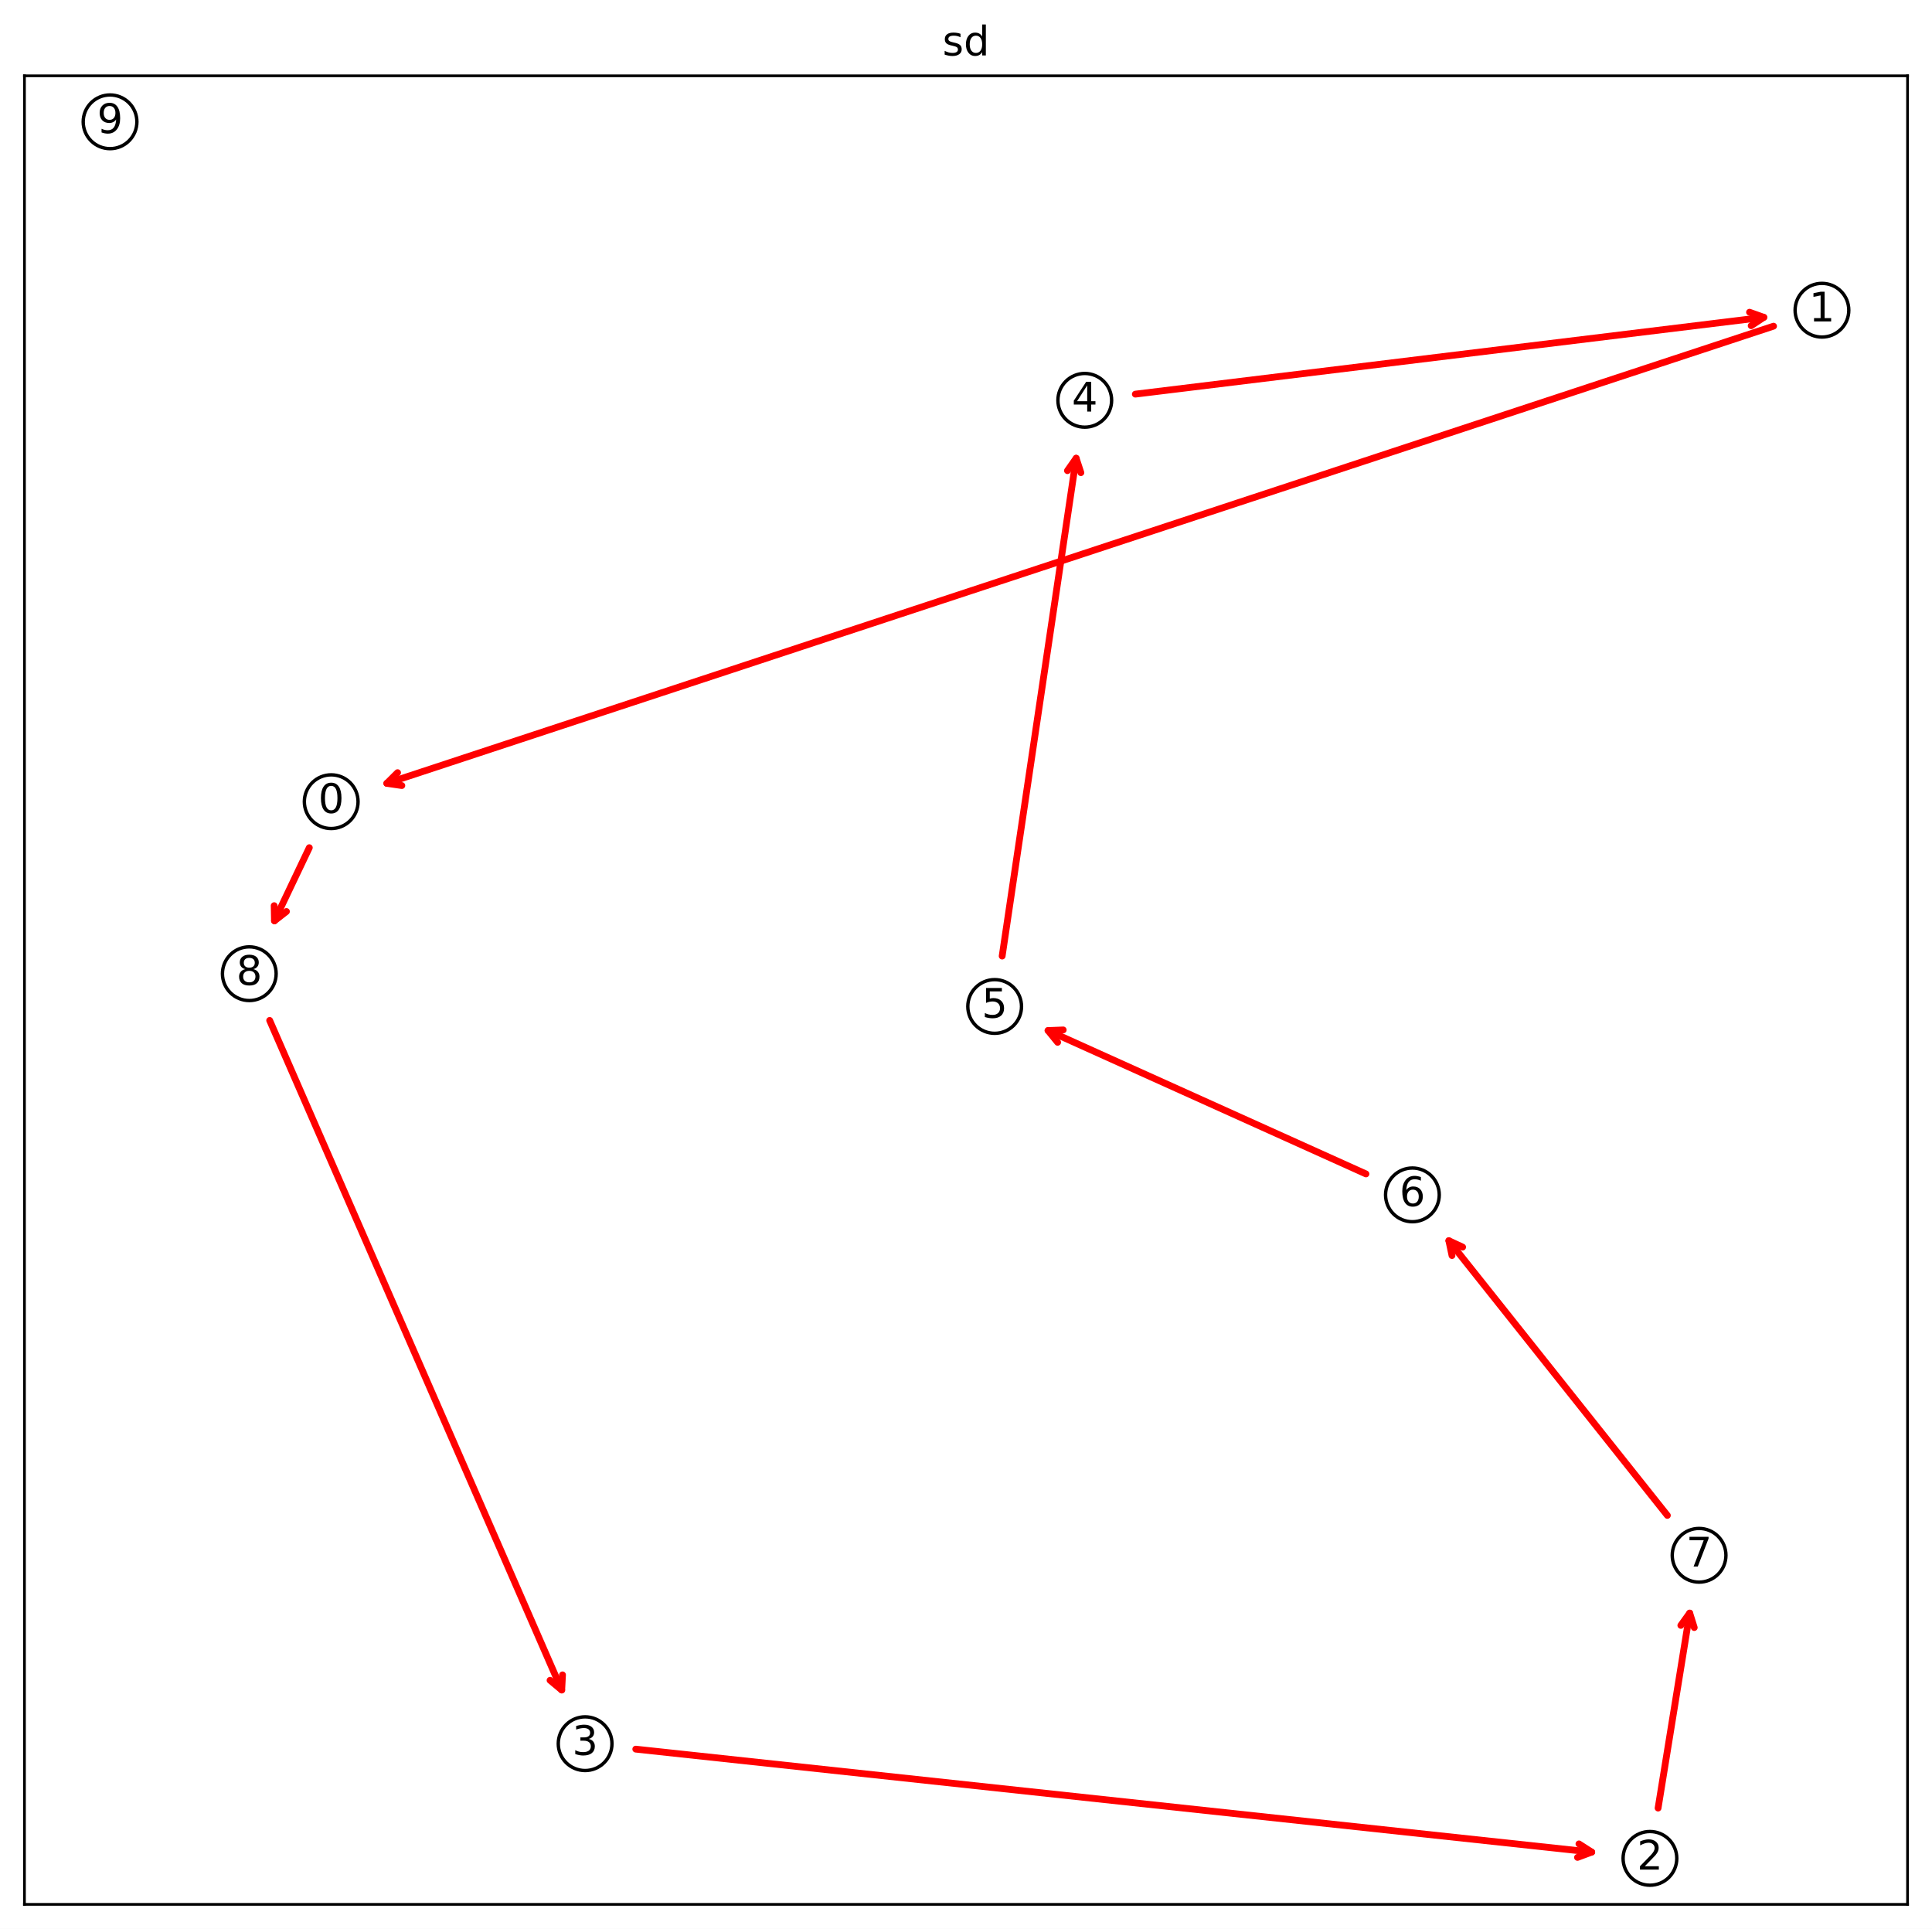
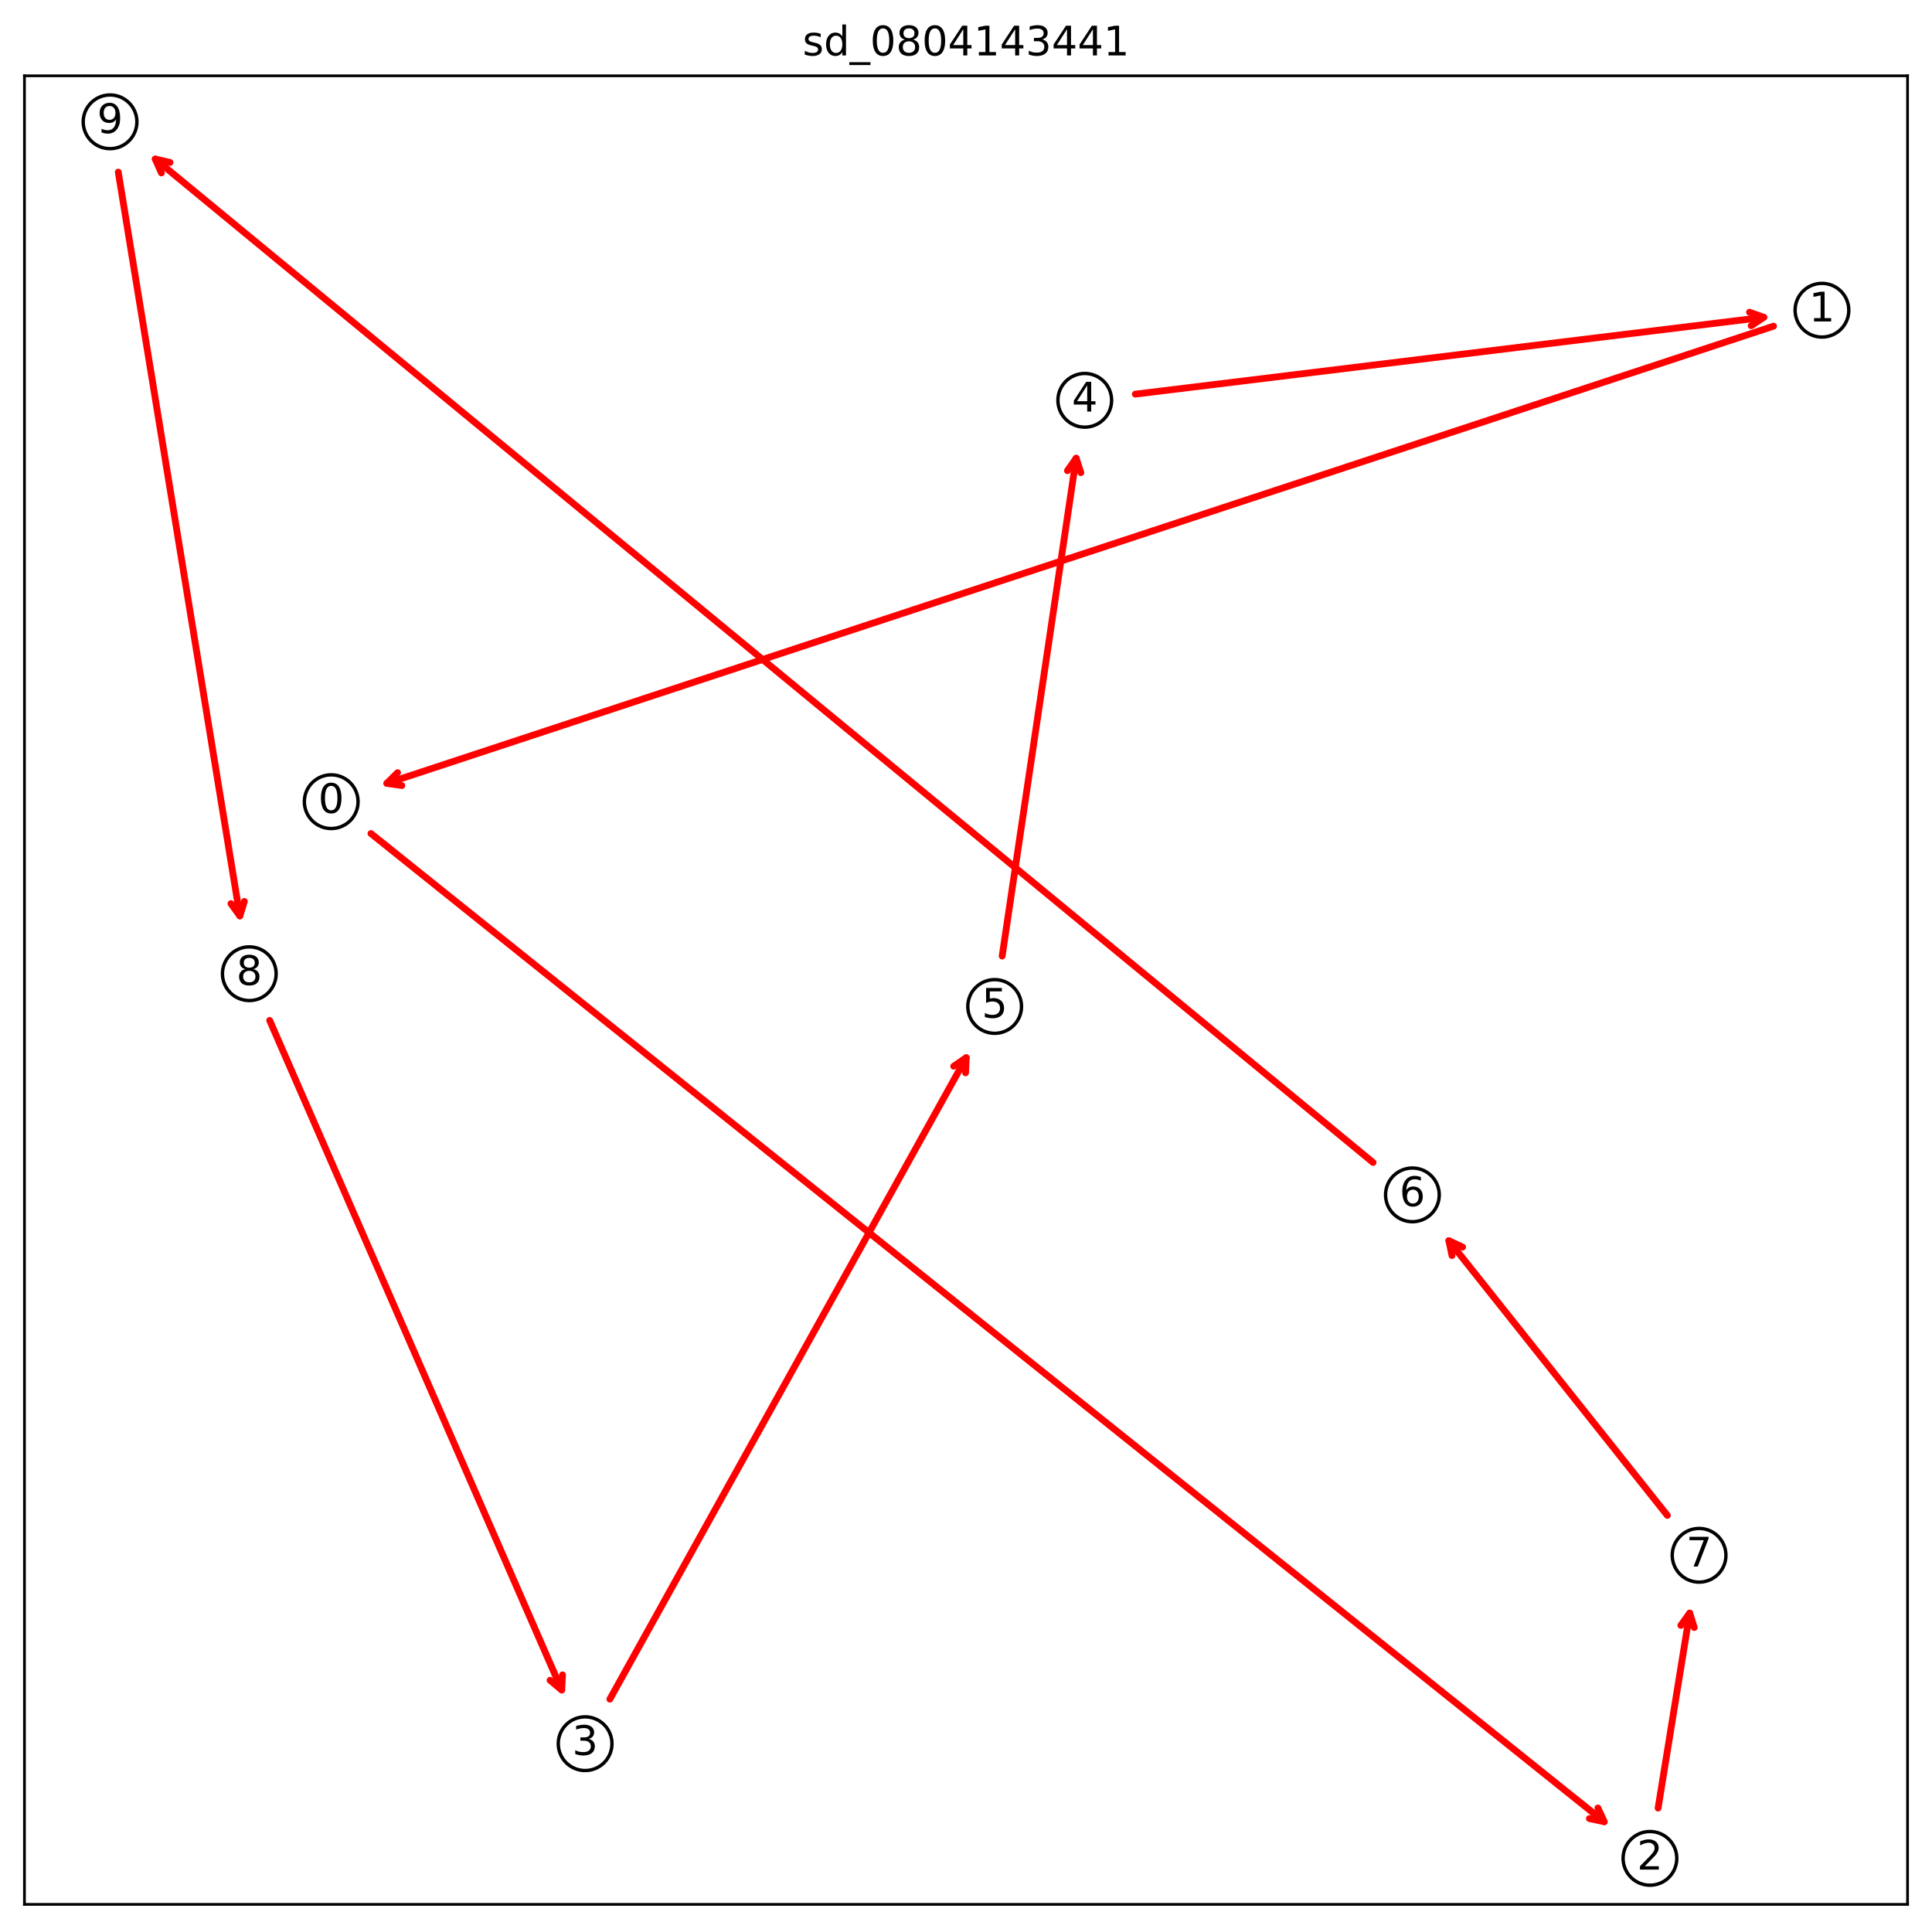
<svg xmlns="http://www.w3.org/2000/svg" xmlns:xlink="http://www.w3.org/1999/xlink" width="568.8pt" height="567.838pt" viewBox="0 0 568.8 567.838" version="1.1">
  <defs>
    <style type="text/css">*{stroke-linejoin: round; stroke-linecap: butt}</style>
  </defs>
  <g id="figure_1">
    <g id="patch_1">
      <path d="M 0 567.838  L 568.8 567.838  L 568.8 0  L 0 0  z " style="fill: #ffffff" />
    </g>
    <g id="axes_1">
      <g id="patch_2">
        <path d="M 7.2 560.638  L 561.6 560.638  L 561.6 22.318  L 7.2 22.318  z " style="fill: #ffffff" />
      </g>
      <g id="matplotlib.axis_1" />
      <g id="matplotlib.axis_2" />
      <g id="patch_3">
-         <path d="M 91.062 249.555  Q 85.453 261.333 80.806 271.093  " style="fill: none; stroke: #ff0000; stroke-width: 2; stroke-linecap: round" />
-         <path d="M 84.331 268.341  L 80.806 271.093  L 80.72 266.622  " style="fill: none; stroke: #ff0000; stroke-width: 2; stroke-linecap: round" />
+         <path d="M 109.213 245.391  Q 291.633 391.553 472.307 536.317  " style="fill: none; stroke: #ff0000; stroke-width: 2; stroke-linecap: round" />
+         <path d="M 470.436 532.255  L 472.307 536.317  L 467.935 535.377  " style="fill: none; stroke: #ff0000; stroke-width: 2; stroke-linecap: round" />
      </g>
      <g id="patch_4">
+         <path d="M 488.16 532.291  Q 492.993 502.482 497.469 474.881  " style="fill: none; stroke: #ff0000; stroke-width: 2; stroke-linecap: round" />
+         <path d="M 494.855 478.509  L 497.469 474.881  L 498.803 479.149  " style="fill: none; stroke: #ff0000; stroke-width: 2; stroke-linecap: round" />
+       </g>
+       <g id="patch_5">
+         <path d="M 490.891 446.132  Q 458.028 404.819 426.557 365.256  " style="fill: none; stroke: #ff0000; stroke-width: 2; stroke-linecap: round" />
+         <path d="M 427.482 369.632  L 426.557 365.256  L 430.613 367.142  " style="fill: none; stroke: #ff0000; stroke-width: 2; stroke-linecap: round" />
+       </g>
+       <g id="patch_6">
+         <path d="M 404.25 342.228  Q 224.114 193.814 45.704 46.822  " style="fill: none; stroke: #ff0000; stroke-width: 2; stroke-linecap: round" />
+         <path d="M 47.519 50.909  L 45.704 46.822  L 50.062 47.822  " style="fill: none; stroke: #ff0000; stroke-width: 2; stroke-linecap: round" />
+       </g>
+       <g id="patch_7">
+         <path d="M 34.82 50.667  Q 52.898 161.259 70.615 269.645  " style="fill: none; stroke: #ff0000; stroke-width: 2; stroke-linecap: round" />
+         <path d="M 71.943 265.375  L 70.615 269.645  L 67.996 266.02  " style="fill: none; stroke: #ff0000; stroke-width: 2; stroke-linecap: round" />
+       </g>
+       <g id="patch_8">
        <path d="M 79.392 300.404  Q 122.831 399.996 165.376 497.538  " style="fill: none; stroke: #ff0000; stroke-width: 2; stroke-linecap: round" />
        <path d="M 165.61 493.072  L 165.376 497.538  L 161.944 494.671  " style="fill: none; stroke: #ff0000; stroke-width: 2; stroke-linecap: round" />
      </g>
-       <g id="patch_5">
-         <path d="M 187.176 514.94  Q 329.012 530.215 468.624 545.25  " style="fill: none; stroke: #ff0000; stroke-width: 2; stroke-linecap: round" />
-         <path d="M 464.861 542.833  L 468.624 545.25  L 464.433 546.81  " style="fill: none; stroke: #ff0000; stroke-width: 2; stroke-linecap: round" />
+       <g id="patch_9">
+         <path d="M 179.55 500.224  Q 232.552 404.82 284.468 311.371  " style="fill: none; stroke: #ff0000; stroke-width: 2; stroke-linecap: round" />
+         <path d="M 280.777 313.897  L 284.468 311.371  L 284.274 315.839  " style="fill: none; stroke: #ff0000; stroke-width: 2; stroke-linecap: round" />
      </g>
-       <g id="patch_6">
-         <path d="M 488.16 532.291  Q 492.993 502.482 497.469 474.881  " style="fill: none; stroke: #ff0000; stroke-width: 2; stroke-linecap: round" />
-         <path d="M 494.855 478.509  L 497.469 474.881  L 498.803 479.149  " style="fill: none; stroke: #ff0000; stroke-width: 2; stroke-linecap: round" />
-       </g>
-       <g id="patch_7">
-         <path d="M 490.891 446.132  Q 458.028 404.819 426.557 365.256  " style="fill: none; stroke: #ff0000; stroke-width: 2; stroke-linecap: round" />
-         <path d="M 427.482 369.632  L 426.557 365.256  L 430.613 367.142  " style="fill: none; stroke: #ff0000; stroke-width: 2; stroke-linecap: round" />
-       </g>
-       <g id="patch_8">
-         <path d="M 402.153 345.599  Q 354.334 324.033 308.553 303.387  " style="fill: none; stroke: #ff0000; stroke-width: 2; stroke-linecap: round" />
-         <path d="M 311.377 306.855  L 308.553 303.387  L 313.021 303.208  " style="fill: none; stroke: #ff0000; stroke-width: 2; stroke-linecap: round" />
-       </g>
-       <g id="patch_9">
+       <g id="patch_10">
        <path d="M 295.046 281.464  Q 306.103 207.076 316.832 134.9  " style="fill: none; stroke: #ff0000; stroke-width: 2; stroke-linecap: round" />
        <path d="M 314.266 138.562  L 316.832 134.9  L 318.222 139.151  " style="fill: none; stroke: #ff0000; stroke-width: 2; stroke-linecap: round" />
      </g>
-       <g id="patch_10">
+       <g id="patch_11">
        <path d="M 334.252 116.032  Q 427.882 104.588 519.291 93.416  " style="fill: none; stroke: #ff0000; stroke-width: 2; stroke-linecap: round" />
        <path d="M 515.078 91.916  L 519.291 93.416  L 515.564 95.887  " style="fill: none; stroke: #ff0000; stroke-width: 2; stroke-linecap: round" />
      </g>
-       <g id="patch_11">
+       <g id="patch_12">
        <path d="M 522.152 96.022  Q 316.954 163.67 113.879 230.618  " style="fill: none; stroke: #ff0000; stroke-width: 2; stroke-linecap: round" />
        <path d="M 118.304 231.265  L 113.879 230.618  L 117.052 227.466  " style="fill: none; stroke: #ff0000; stroke-width: 2; stroke-linecap: round" />
      </g>
-       <g id="patch_12">
+       <g id="patch_13">
        <path d="M 7.2 560.638  L 7.2 22.318  " style="fill: none; stroke: #000000; stroke-width: 0.8; stroke-linejoin: miter; stroke-linecap: square" />
      </g>
-       <g id="patch_13">
+       <g id="patch_14">
        <path d="M 561.6 560.638  L 561.6 22.318  " style="fill: none; stroke: #000000; stroke-width: 0.8; stroke-linejoin: miter; stroke-linecap: square" />
      </g>
-       <g id="patch_14">
+       <g id="patch_15">
        <path d="M 7.2 560.638  L 561.6 560.638  " style="fill: none; stroke: #000000; stroke-width: 0.8; stroke-linejoin: miter; stroke-linecap: square" />
      </g>
-       <g id="patch_15">
+       <g id="patch_16">
        <path d="M 7.2 22.318  L 561.6 22.318  " style="fill: none; stroke: #000000; stroke-width: 0.8; stroke-linejoin: miter; stroke-linecap: square" />
      </g>
      <g id="PathCollection_1">
        <defs>
-           <path id="m304e640a51" d="M 0 7.906  C 2.097 7.906 4.108 7.073 5.59 5.59  C 7.073 4.108 7.906 2.097 7.906 0  C 7.906 -2.097 7.073 -4.108 5.59 -5.59  C 4.108 -7.073 2.097 -7.906 0 -7.906  C -2.097 -7.906 -4.108 -7.073 -5.59 -5.59  C -7.073 -4.108 -7.906 -2.097 -7.906 0  C -7.906 2.097 -7.073 4.108 -5.59 5.59  C -4.108 7.073 -2.097 7.906 0 7.906  z " style="stroke: #000000" />
+           <path id="ma01fbb2105" d="M 0 7.906  C 2.097 7.906 4.108 7.073 5.59 5.59  C 7.073 4.108 7.906 2.097 7.906 0  C 7.906 -2.097 7.073 -4.108 5.59 -5.59  C 4.108 -7.073 2.097 -7.906 0 -7.906  C -2.097 -7.906 -4.108 -7.073 -5.59 -5.59  C -7.073 -4.108 -7.906 -2.097 -7.906 0  C -7.906 2.097 -7.073 4.108 -5.59 5.59  C -4.108 7.073 -2.097 7.906 0 7.906  z " style="stroke: #000000" />
        </defs>
-         <g clip-path="url(#p62810bb80d)">
-           <use xlink:href="#m304e640a51" x="97.51" y="236.014" style="fill: #ffffff; stroke: #000000" />
-           <use xlink:href="#m304e640a51" x="536.4" y="91.325" style="fill: #ffffff; stroke: #000000" />
-           <use xlink:href="#m304e640a51" x="485.759" y="547.095" style="fill: #ffffff; stroke: #000000" />
-           <use xlink:href="#m304e640a51" x="172.266" y="513.335" style="fill: #ffffff; stroke: #000000" />
-           <use xlink:href="#m304e640a51" x="319.367" y="117.851" style="fill: #ffffff; stroke: #000000" />
-           <use xlink:href="#m304e640a51" x="292.84" y="296.301" style="fill: #ffffff; stroke: #000000" />
-           <use xlink:href="#m304e640a51" x="415.826" y="351.765" style="fill: #ffffff; stroke: #000000" />
-           <use xlink:href="#m304e640a51" x="500.228" y="457.87" style="fill: #ffffff; stroke: #000000" />
-           <use xlink:href="#m304e640a51" x="73.395" y="286.655" style="fill: #ffffff; stroke: #000000" />
-           <use xlink:href="#m304e640a51" x="32.4" y="35.861" style="fill: #ffffff; stroke: #000000" />
+         <g clip-path="url(#p1e3cc106ab)">
+           <use xlink:href="#ma01fbb2105" x="97.51" y="236.014" style="fill: #ffffff; stroke: #000000" />
+           <use xlink:href="#ma01fbb2105" x="536.4" y="91.325" style="fill: #ffffff; stroke: #000000" />
+           <use xlink:href="#ma01fbb2105" x="485.759" y="547.095" style="fill: #ffffff; stroke: #000000" />
+           <use xlink:href="#ma01fbb2105" x="172.266" y="513.335" style="fill: #ffffff; stroke: #000000" />
+           <use xlink:href="#ma01fbb2105" x="319.367" y="117.851" style="fill: #ffffff; stroke: #000000" />
+           <use xlink:href="#ma01fbb2105" x="292.84" y="296.301" style="fill: #ffffff; stroke: #000000" />
+           <use xlink:href="#ma01fbb2105" x="415.826" y="351.765" style="fill: #ffffff; stroke: #000000" />
+           <use xlink:href="#ma01fbb2105" x="500.228" y="457.87" style="fill: #ffffff; stroke: #000000" />
+           <use xlink:href="#ma01fbb2105" x="73.395" y="286.655" style="fill: #ffffff; stroke: #000000" />
+           <use xlink:href="#ma01fbb2105" x="32.4" y="35.861" style="fill: #ffffff; stroke: #000000" />
        </g>
      </g>
      <g id="text_1">
-         <g transform="translate(277.4653 16.31812) scale(0.12 -0.12)">
+         <g transform="translate(236.2903 16.31812) scale(0.12 -0.12)">
          <defs>
            <path id="DejaVuSans-73" d="M 2834 3397  L 2834 2853  Q 2591 2978 2328 3040  Q 2066 3103 1784 3103  Q 1356 3103 1142 2972  Q 928 2841 928 2578  Q 928 2378 1081 2264  Q 1234 2150 1697 2047  L 1894 2003  Q 2506 1872 2764 1633  Q 3022 1394 3022 966  Q 3022 478 2636 193  Q 2250 -91 1575 -91  Q 1294 -91 989 -36  Q 684 19 347 128  L 347 722  Q 666 556 975 473  Q 1284 391 1588 391  Q 1994 391 2212 530  Q 2431 669 2431 922  Q 2431 1156 2273 1281  Q 2116 1406 1581 1522  L 1381 1569  Q 847 1681 609 1914  Q 372 2147 372 2553  Q 372 3047 722 3315  Q 1072 3584 1716 3584  Q 2034 3584 2315 3537  Q 2597 3491 2834 3397  z " transform="scale(0.015625)" />
            <path id="DejaVuSans-64" d="M 2906 2969  L 2906 4863  L 3481 4863  L 3481 0  L 2906 0  L 2906 525  Q 2725 213 2448 61  Q 2172 -91 1784 -91  Q 1150 -91 751 415  Q 353 922 353 1747  Q 353 2572 751 3078  Q 1150 3584 1784 3584  Q 2172 3584 2448 3432  Q 2725 3281 2906 2969  z M 947 1747  Q 947 1113 1208 752  Q 1469 391 1925 391  Q 2381 391 2643 752  Q 2906 1113 2906 1747  Q 2906 2381 2643 2742  Q 2381 3103 1925 3103  Q 1469 3103 1208 2742  Q 947 2381 947 1747  z " transform="scale(0.015625)" />
+             <path id="DejaVuSans-5f" d="M 3263 -1063  L 3263 -1509  L -63 -1509  L -63 -1063  L 3263 -1063  z " transform="scale(0.015625)" />
+             <path id="DejaVuSans-30" d="M 2034 4250  Q 1547 4250 1301 3770  Q 1056 3291 1056 2328  Q 1056 1369 1301 889  Q 1547 409 2034 409  Q 2525 409 2770 889  Q 3016 1369 3016 2328  Q 3016 3291 2770 3770  Q 2525 4250 2034 4250  z M 2034 4750  Q 2819 4750 3233 4129  Q 3647 3509 3647 2328  Q 3647 1150 3233 529  Q 2819 -91 2034 -91  Q 1250 -91 836 529  Q 422 1150 422 2328  Q 422 3509 836 4129  Q 1250 4750 2034 4750  z " transform="scale(0.015625)" />
+             <path id="DejaVuSans-38" d="M 2034 2216  Q 1584 2216 1326 1975  Q 1069 1734 1069 1313  Q 1069 891 1326 650  Q 1584 409 2034 409  Q 2484 409 2743 651  Q 3003 894 3003 1313  Q 3003 1734 2745 1975  Q 2488 2216 2034 2216  z M 1403 2484  Q 997 2584 770 2862  Q 544 3141 544 3541  Q 544 4100 942 4425  Q 1341 4750 2034 4750  Q 2731 4750 3128 4425  Q 3525 4100 3525 3541  Q 3525 3141 3298 2862  Q 3072 2584 2669 2484  Q 3125 2378 3379 2068  Q 3634 1759 3634 1313  Q 3634 634 3220 271  Q 2806 -91 2034 -91  Q 1263 -91 848 271  Q 434 634 434 1313  Q 434 1759 690 2068  Q 947 2378 1403 2484  z M 1172 3481  Q 1172 3119 1398 2916  Q 1625 2713 2034 2713  Q 2441 2713 2670 2916  Q 2900 3119 2900 3481  Q 2900 3844 2670 4047  Q 2441 4250 2034 4250  Q 1625 4250 1398 4047  Q 1172 3844 1172 3481  z " transform="scale(0.015625)" />
+             <path id="DejaVuSans-34" d="M 2419 4116  L 825 1625  L 2419 1625  L 2419 4116  z M 2253 4666  L 3047 4666  L 3047 1625  L 3713 1625  L 3713 1100  L 3047 1100  L 3047 0  L 2419 0  L 2419 1100  L 313 1100  L 313 1709  L 2253 4666  z " transform="scale(0.015625)" />
+             <path id="DejaVuSans-31" d="M 794 531  L 1825 531  L 1825 4091  L 703 3866  L 703 4441  L 1819 4666  L 2450 4666  L 2450 531  L 3481 531  L 3481 0  L 794 0  L 794 531  z " transform="scale(0.015625)" />
+             <path id="DejaVuSans-33" d="M 2597 2516  Q 3050 2419 3304 2112  Q 3559 1806 3559 1356  Q 3559 666 3084 287  Q 2609 -91 1734 -91  Q 1441 -91 1130 -33  Q 819 25 488 141  L 488 750  Q 750 597 1062 519  Q 1375 441 1716 441  Q 2309 441 2620 675  Q 2931 909 2931 1356  Q 2931 1769 2642 2001  Q 2353 2234 1838 2234  L 1294 2234  L 1294 2753  L 1863 2753  Q 2328 2753 2575 2939  Q 2822 3125 2822 3475  Q 2822 3834 2567 4026  Q 2313 4219 1838 4219  Q 1578 4219 1281 4162  Q 984 4106 628 3988  L 628 4550  Q 988 4650 1302 4700  Q 1616 4750 1894 4750  Q 2613 4750 3031 4423  Q 3450 4097 3450 3541  Q 3450 3153 3228 2886  Q 3006 2619 2597 2516  z " transform="scale(0.015625)" />
          </defs>
          <use xlink:href="#DejaVuSans-73" />
          <use xlink:href="#DejaVuSans-64" transform="translate(52.09961 0)" />
+           <use xlink:href="#DejaVuSans-5f" transform="translate(115.5762 0)" />
+           <use xlink:href="#DejaVuSans-30" transform="translate(165.5762 0)" />
+           <use xlink:href="#DejaVuSans-38" transform="translate(229.1992 0)" />
+           <use xlink:href="#DejaVuSans-30" transform="translate(292.8223 0)" />
+           <use xlink:href="#DejaVuSans-34" transform="translate(356.4453 0)" />
+           <use xlink:href="#DejaVuSans-31" transform="translate(420.0684 0)" />
+           <use xlink:href="#DejaVuSans-34" transform="translate(483.6914 0)" />
+           <use xlink:href="#DejaVuSans-33" transform="translate(547.3145 0)" />
+           <use xlink:href="#DejaVuSans-34" transform="translate(610.9375 0)" />
+           <use xlink:href="#DejaVuSans-34" transform="translate(674.5605 0)" />
+           <use xlink:href="#DejaVuSans-31" transform="translate(738.1836 0)" />
        </g>
      </g>
      <g id="text_2">
        <g transform="translate(93.69255 239.3253) scale(0.12 -0.12)">
-           <defs>
-             <path id="DejaVuSans-30" d="M 2034 4250  Q 1547 4250 1301 3770  Q 1056 3291 1056 2328  Q 1056 1369 1301 889  Q 1547 409 2034 409  Q 2525 409 2770 889  Q 3016 1369 3016 2328  Q 3016 3291 2770 3770  Q 2525 4250 2034 4250  z M 2034 4750  Q 2819 4750 3233 4129  Q 3647 3509 3647 2328  Q 3647 1150 3233 529  Q 2819 -91 2034 -91  Q 1250 -91 836 529  Q 422 1150 422 2328  Q 422 3509 836 4129  Q 1250 4750 2034 4750  z " transform="scale(0.015625)" />
-           </defs>
          <use xlink:href="#DejaVuSans-30" />
        </g>
      </g>
      <g id="text_3">
        <g transform="translate(532.5825 94.63626) scale(0.12 -0.12)">
-           <defs>
-             <path id="DejaVuSans-31" d="M 794 531  L 1825 531  L 1825 4091  L 703 3866  L 703 4441  L 1819 4666  L 2450 4666  L 2450 531  L 3481 531  L 3481 0  L 794 0  L 794 531  z " transform="scale(0.015625)" />
-           </defs>
          <use xlink:href="#DejaVuSans-31" />
        </g>
      </g>
      <g id="text_4">
        <g transform="translate(481.9414 550.4066) scale(0.12 -0.12)">
          <defs>
            <path id="DejaVuSans-32" d="M 1228 531  L 3431 531  L 3431 0  L 469 0  L 469 531  Q 828 903 1448 1529  Q 2069 2156 2228 2338  Q 2531 2678 2651 2914  Q 2772 3150 2772 3378  Q 2772 3750 2511 3984  Q 2250 4219 1831 4219  Q 1534 4219 1204 4116  Q 875 4013 500 3803  L 500 4441  Q 881 4594 1212 4672  Q 1544 4750 1819 4750  Q 2544 4750 2975 4387  Q 3406 4025 3406 3419  Q 3406 3131 3298 2873  Q 3191 2616 2906 2266  Q 2828 2175 2409 1742  Q 1991 1309 1228 531  z " transform="scale(0.015625)" />
          </defs>
          <use xlink:href="#DejaVuSans-32" />
        </g>
      </g>
      <g id="text_5">
        <g transform="translate(168.4485 516.6458) scale(0.12 -0.12)">
-           <defs>
-             <path id="DejaVuSans-33" d="M 2597 2516  Q 3050 2419 3304 2112  Q 3559 1806 3559 1356  Q 3559 666 3084 287  Q 2609 -91 1734 -91  Q 1441 -91 1130 -33  Q 819 25 488 141  L 488 750  Q 750 597 1062 519  Q 1375 441 1716 441  Q 2309 441 2620 675  Q 2931 909 2931 1356  Q 2931 1769 2642 2001  Q 2353 2234 1838 2234  L 1294 2234  L 1294 2753  L 1863 2753  Q 2328 2753 2575 2939  Q 2822 3125 2822 3475  Q 2822 3834 2567 4026  Q 2313 4219 1838 4219  Q 1578 4219 1281 4162  Q 984 4106 628 3988  L 628 4550  Q 988 4650 1302 4700  Q 1616 4750 1894 4750  Q 2613 4750 3031 4423  Q 3450 4097 3450 3541  Q 3450 3153 3228 2886  Q 3006 2619 2597 2516  z " transform="scale(0.015625)" />
-           </defs>
          <use xlink:href="#DejaVuSans-33" />
        </g>
      </g>
      <g id="text_6">
        <g transform="translate(315.549 121.1626) scale(0.12 -0.12)">
-           <defs>
-             <path id="DejaVuSans-34" d="M 2419 4116  L 825 1625  L 2419 1625  L 2419 4116  z M 2253 4666  L 3047 4666  L 3047 1625  L 3713 1625  L 3713 1100  L 3047 1100  L 3047 0  L 2419 0  L 2419 1100  L 313 1100  L 313 1709  L 2253 4666  z " transform="scale(0.015625)" />
-           </defs>
          <use xlink:href="#DejaVuSans-34" />
        </g>
      </g>
      <g id="text_7">
        <g transform="translate(289.0227 299.6123) scale(0.12 -0.12)">
          <defs>
            <path id="DejaVuSans-35" d="M 691 4666  L 3169 4666  L 3169 4134  L 1269 4134  L 1269 2991  Q 1406 3038 1543 3061  Q 1681 3084 1819 3084  Q 2600 3084 3056 2656  Q 3513 2228 3513 1497  Q 3513 744 3044 326  Q 2575 -91 1722 -91  Q 1428 -91 1123 -41  Q 819 9 494 109  L 494 744  Q 775 591 1075 516  Q 1375 441 1709 441  Q 2250 441 2565 725  Q 2881 1009 2881 1497  Q 2881 1984 2565 2268  Q 2250 2553 1709 2553  Q 1456 2553 1204 2497  Q 953 2441 691 2322  L 691 4666  z " transform="scale(0.015625)" />
          </defs>
          <use xlink:href="#DejaVuSans-35" />
        </g>
      </g>
      <g id="text_8">
        <g transform="translate(412.0083 355.0765) scale(0.12 -0.12)">
          <defs>
            <path id="DejaVuSans-36" d="M 2113 2584  Q 1688 2584 1439 2293  Q 1191 2003 1191 1497  Q 1191 994 1439 701  Q 1688 409 2113 409  Q 2538 409 2786 701  Q 3034 994 3034 1497  Q 3034 2003 2786 2293  Q 2538 2584 2113 2584  z M 3366 4563  L 3366 3988  Q 3128 4100 2886 4159  Q 2644 4219 2406 4219  Q 1781 4219 1451 3797  Q 1122 3375 1075 2522  Q 1259 2794 1537 2939  Q 1816 3084 2150 3084  Q 2853 3084 3261 2657  Q 3669 2231 3669 1497  Q 3669 778 3244 343  Q 2819 -91 2113 -91  Q 1303 -91 875 529  Q 447 1150 447 2328  Q 447 3434 972 4092  Q 1497 4750 2381 4750  Q 2619 4750 2861 4703  Q 3103 4656 3366 4563  z " transform="scale(0.015625)" />
          </defs>
          <use xlink:href="#DejaVuSans-36" />
        </g>
      </g>
      <g id="text_9">
        <g transform="translate(496.4103 461.1817) scale(0.12 -0.12)">
          <defs>
            <path id="DejaVuSans-37" d="M 525 4666  L 3525 4666  L 3525 4397  L 1831 0  L 1172 0  L 2766 4134  L 525 4134  L 525 4666  z " transform="scale(0.015625)" />
          </defs>
          <use xlink:href="#DejaVuSans-37" />
        </g>
      </g>
      <g id="text_10">
        <g transform="translate(69.57771 289.9664) scale(0.12 -0.12)">
-           <defs>
-             <path id="DejaVuSans-38" d="M 2034 2216  Q 1584 2216 1326 1975  Q 1069 1734 1069 1313  Q 1069 891 1326 650  Q 1584 409 2034 409  Q 2484 409 2743 651  Q 3003 894 3003 1313  Q 3003 1734 2745 1975  Q 2488 2216 2034 2216  z M 1403 2484  Q 997 2584 770 2862  Q 544 3141 544 3541  Q 544 4100 942 4425  Q 1341 4750 2034 4750  Q 2731 4750 3128 4425  Q 3525 4100 3525 3541  Q 3525 3141 3298 2862  Q 3072 2584 2669 2484  Q 3125 2378 3379 2068  Q 3634 1759 3634 1313  Q 3634 634 3220 271  Q 2806 -91 2034 -91  Q 1263 -91 848 271  Q 434 634 434 1313  Q 434 1759 690 2068  Q 947 2378 1403 2484  z M 1172 3481  Q 1172 3119 1398 2916  Q 1625 2713 2034 2713  Q 2441 2713 2670 2916  Q 2900 3119 2900 3481  Q 2900 3844 2670 4047  Q 2441 4250 2034 4250  Q 1625 4250 1398 4047  Q 1172 3844 1172 3481  z " transform="scale(0.015625)" />
-           </defs>
          <use xlink:href="#DejaVuSans-38" />
        </g>
      </g>
      <g id="text_11">
        <g transform="translate(28.5825 39.17215) scale(0.12 -0.12)">
          <defs>
            <path id="DejaVuSans-39" d="M 703 97  L 703 672  Q 941 559 1184 500  Q 1428 441 1663 441  Q 2288 441 2617 861  Q 2947 1281 2994 2138  Q 2813 1869 2534 1725  Q 2256 1581 1919 1581  Q 1219 1581 811 2004  Q 403 2428 403 3163  Q 403 3881 828 4315  Q 1253 4750 1959 4750  Q 2769 4750 3195 4129  Q 3622 3509 3622 2328  Q 3622 1225 3098 567  Q 2575 -91 1691 -91  Q 1453 -91 1209 -44  Q 966 3 703 97  z M 1959 2075  Q 2384 2075 2632 2365  Q 2881 2656 2881 3163  Q 2881 3666 2632 3958  Q 2384 4250 1959 4250  Q 1534 4250 1286 3958  Q 1038 3666 1038 3163  Q 1038 2656 1286 2365  Q 1534 2075 1959 2075  z " transform="scale(0.015625)" />
          </defs>
          <use xlink:href="#DejaVuSans-39" />
        </g>
      </g>
    </g>
  </g>
  <defs>
-     <clipPath id="p62810bb80d">
+     <clipPath id="p1e3cc106ab">
      <rect x="7.2" y="22.318" width="554.4" height="538.32" />
    </clipPath>
  </defs>
</svg>
